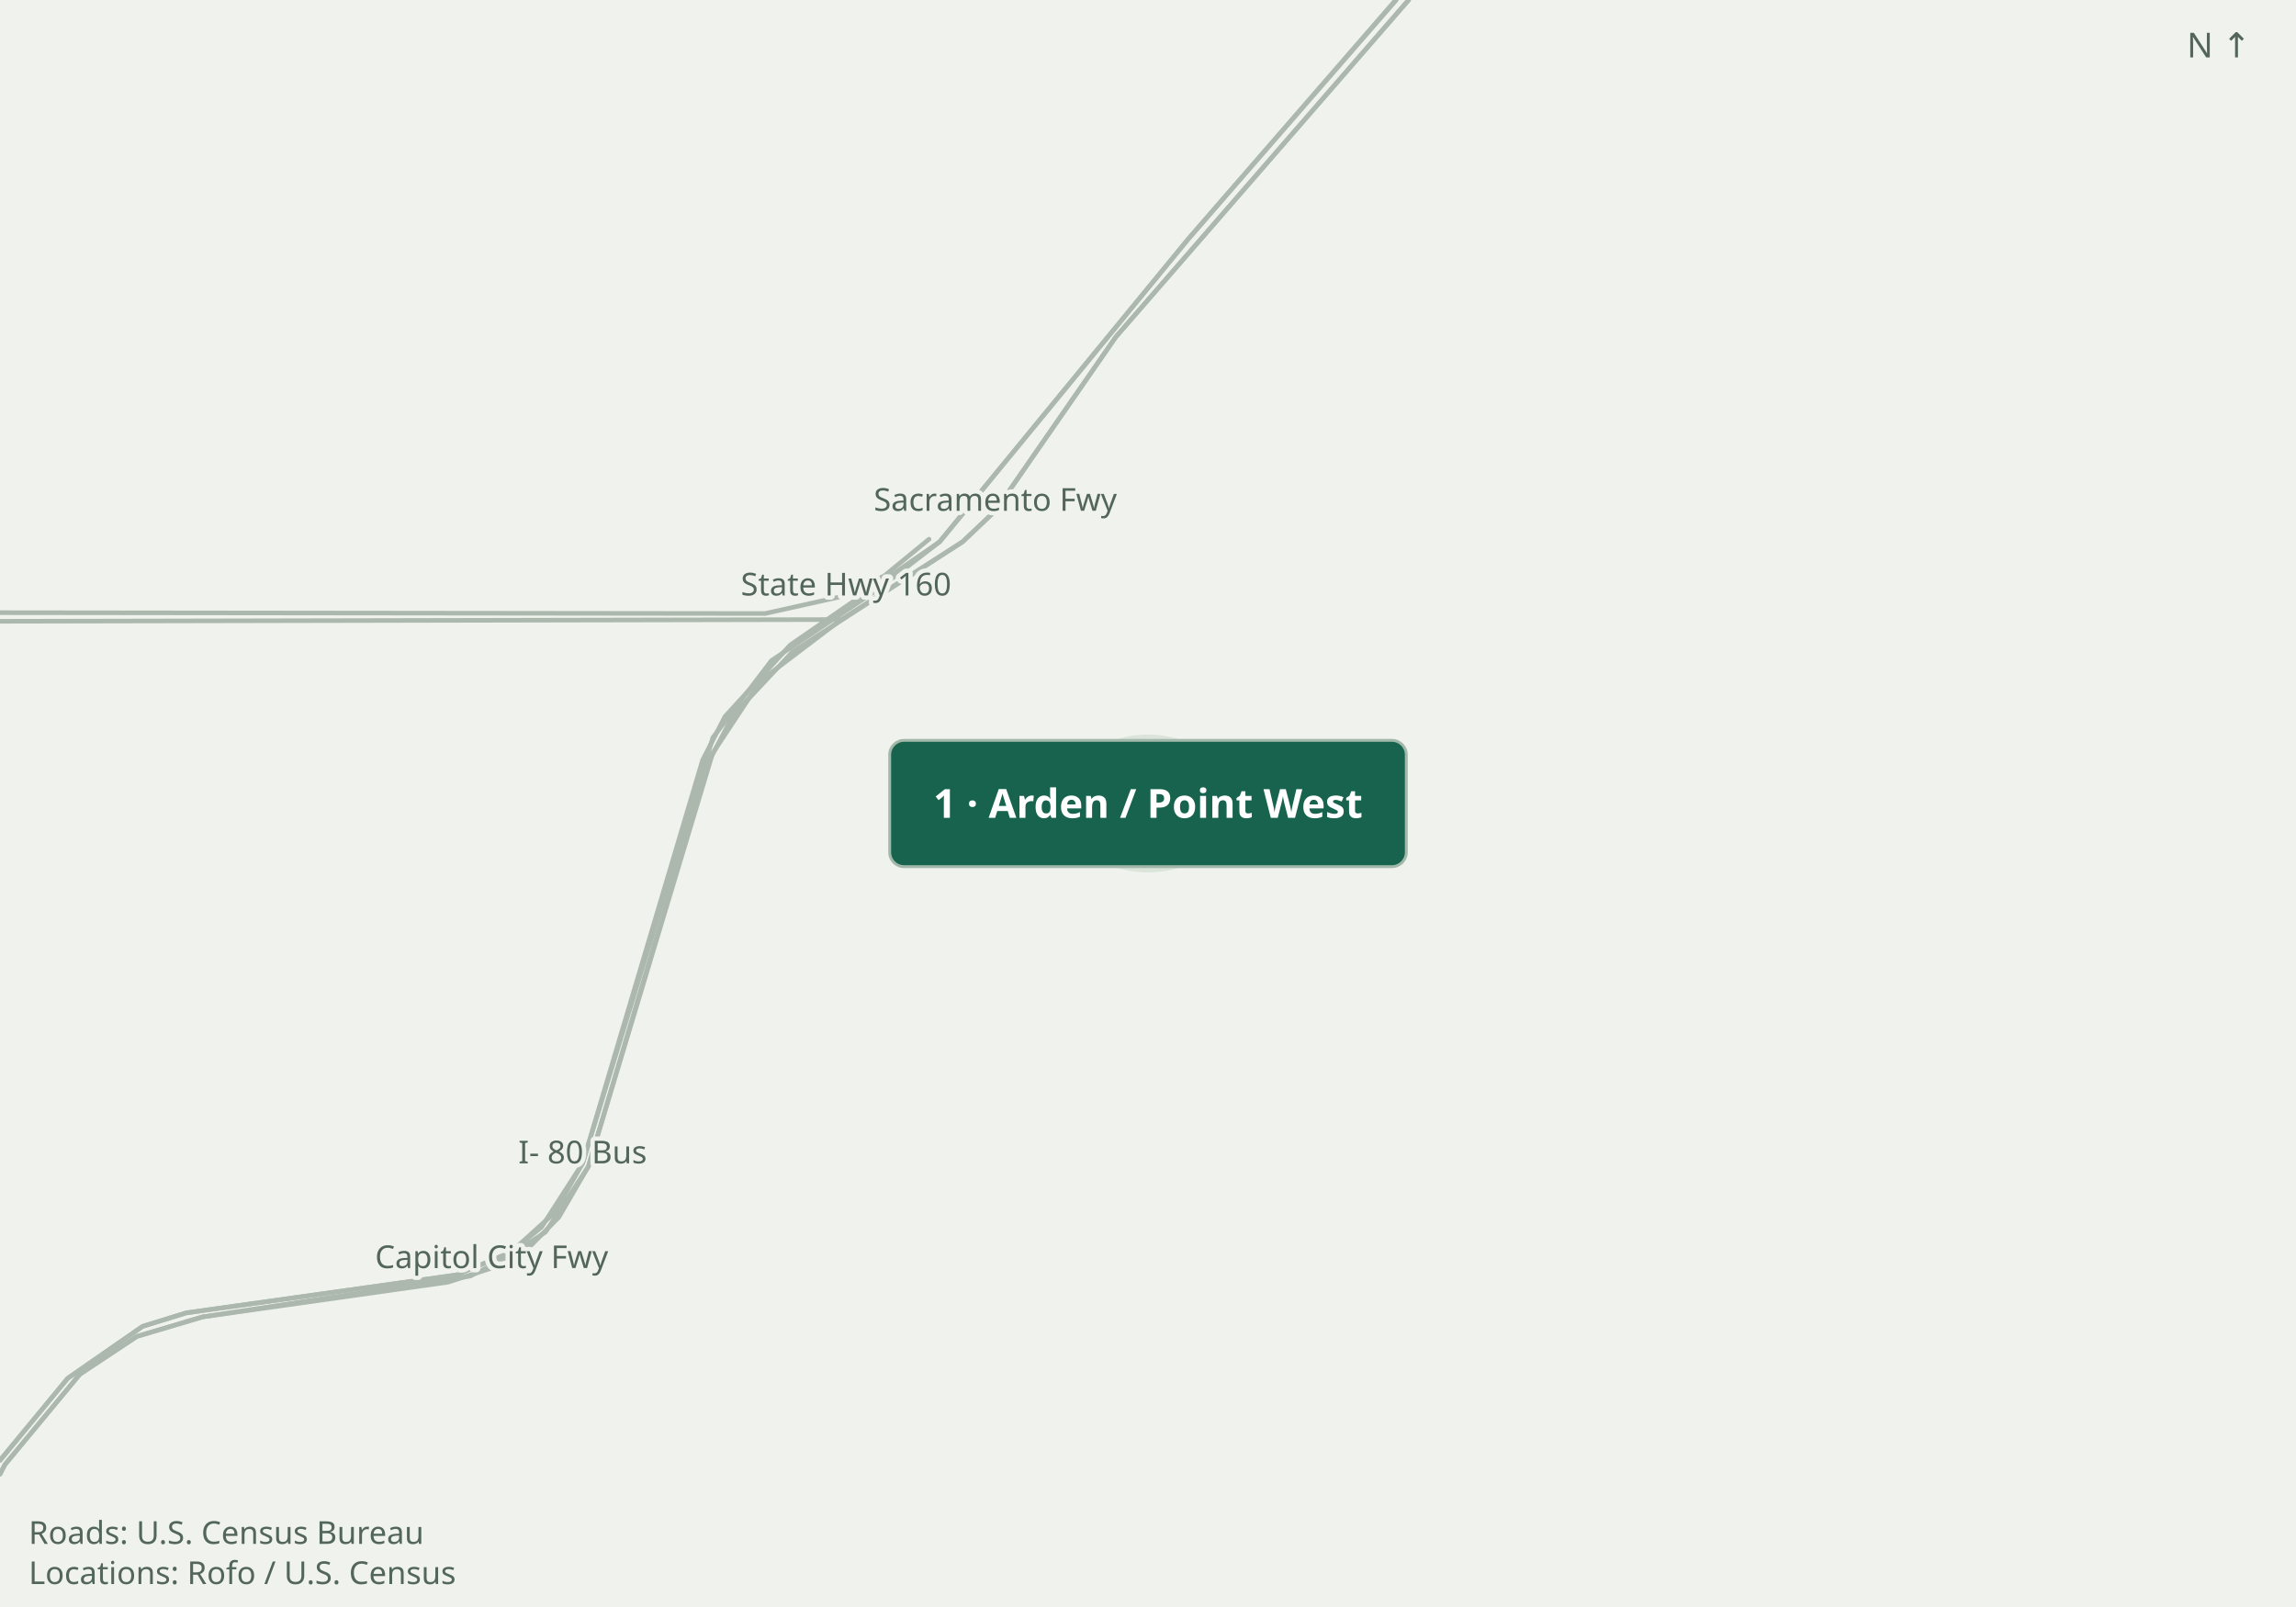
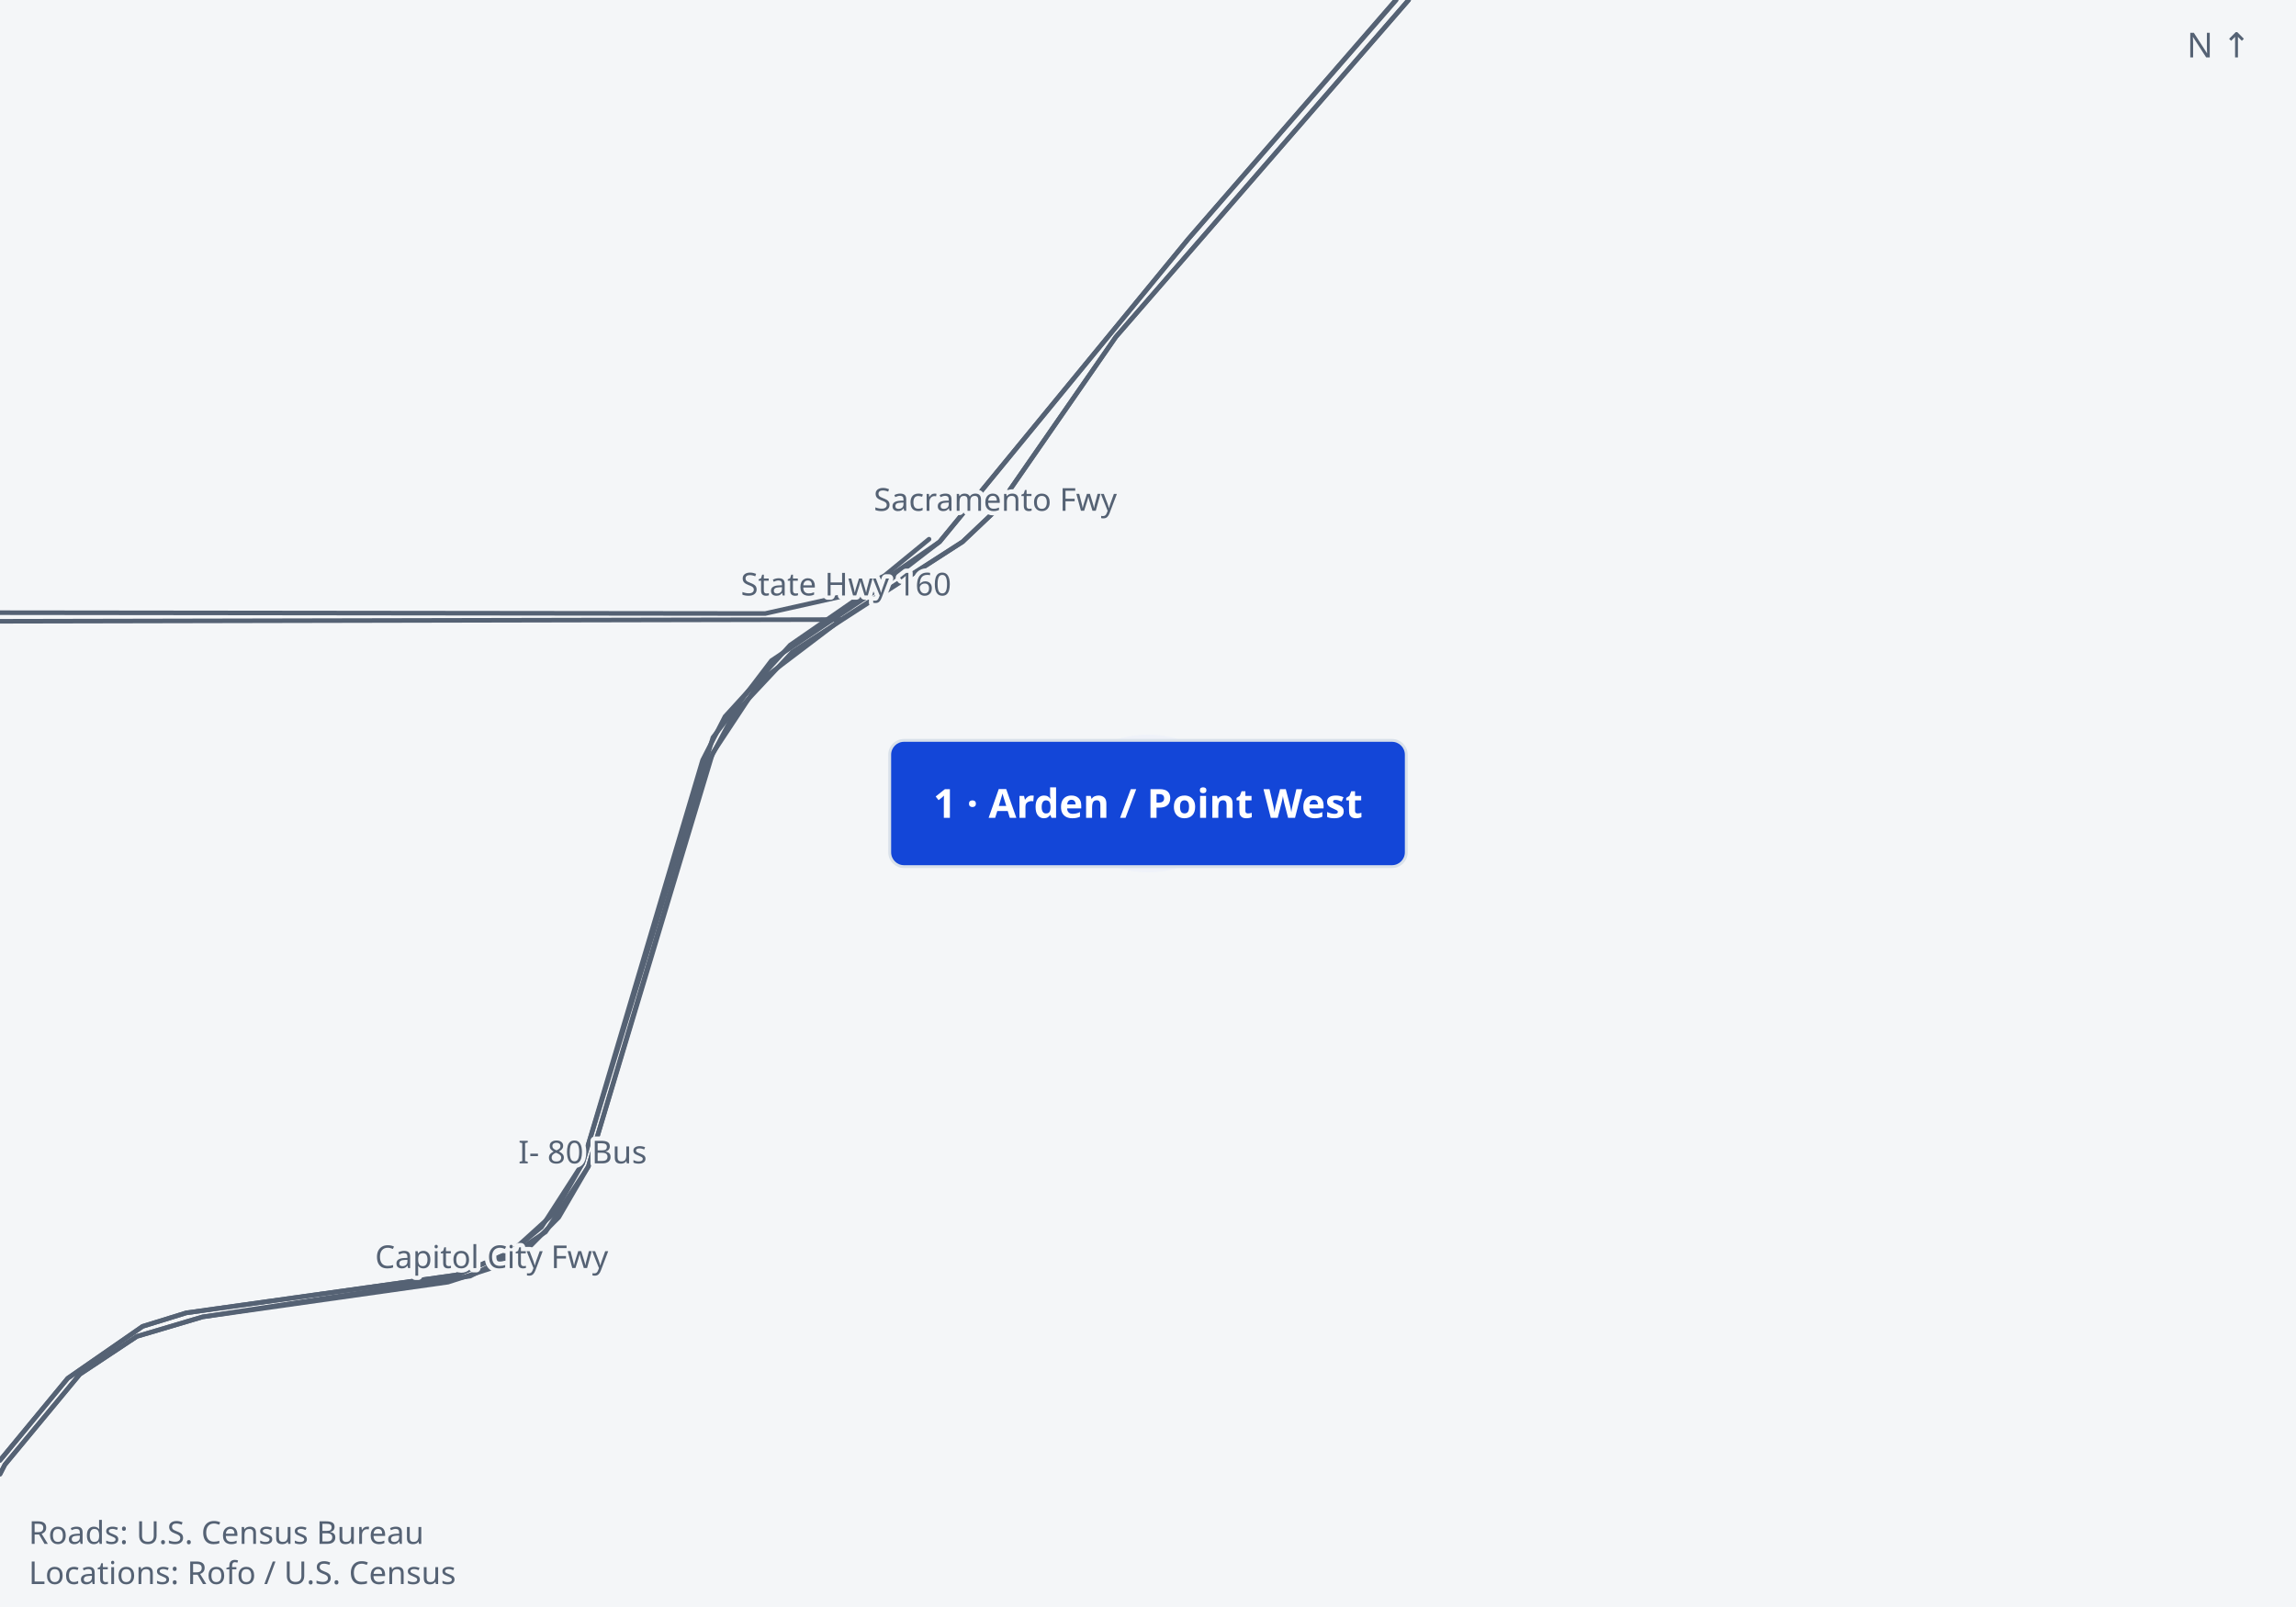
<svg xmlns="http://www.w3.org/2000/svg" viewBox="0 0 800 560" role="group" aria-label="Locate Arden / Point West">
-   <style>.rm-road{fill:none;stroke:#d0d8d0;stroke-width:.8;stroke-linecap:round}.rm-road--2{stroke:#acb8ae;stroke-width:1.6}.rm-halo{fill:#bed2c2;opacity:.45}.rm-anchor{fill:#17634d;stroke:#fff;stroke-width:1.4}.rm-leader{fill:none;stroke:#8fa69b;stroke-width:.8}.rm-marker{cursor:pointer}.rm-marker rect{fill:#f8f9f5;stroke:#a2b8aa;stroke-width:1}.rm-marker text{font:600 14px system-ui,sans-serif;fill:#285643;pointer-events:none}.rm-marker[aria-pressed=true] rect{fill:#17634d}.rm-marker[aria-pressed=true] text{fill:white}.rm-marker:focus rect{stroke:#102c24;stroke-width:4}.rm-road-label{font:11px system-ui,sans-serif;fill:#53665b;paint-order:stroke;stroke:#f0f2ed;stroke-width:3;stroke-linejoin:round}</style>
-   <rect width="800" height="560" fill="#f0f2ed" />
+   <style>.rm-road{fill:none;stroke:#d9e1ea;stroke-width:.8;stroke-linecap:round}.rm-road--2{stroke:#556274;stroke-width:1.6}.rm-halo{fill:#e9eefb;opacity:.45}.rm-anchor{fill:#1346d8;stroke:#fff;stroke-width:1.4}.rm-leader{fill:none;stroke:#556274;stroke-width:.8}.rm-marker{cursor:pointer}.rm-marker rect{fill:#ffffff;stroke:#d9e1ea;stroke-width:1}.rm-marker text{font:600 14px system-ui,sans-serif;fill:#1f2937;pointer-events:none}.rm-marker[aria-pressed=true] rect{fill:#1346d8}.rm-marker[aria-pressed=true] text{fill:white}.rm-marker:hover rect{stroke:#1346d8;stroke-width:2}.rm-marker:focus rect{stroke:#1346d8;stroke-width:4;paint-order:stroke;outline:2px solid #fff;outline-offset:2px}.rm-road-label{font:11px system-ui,sans-serif;fill:#556274;paint-order:stroke;stroke:#f4f6f8;stroke-width:3;stroke-linejoin:round}</style>
+   <rect width="800" height="560" fill="#f4f6f8" />
  <path d="M0.0,513.7L1.7,510.4L27.8,478.9L47.7,465.7L70.6,458.9L156.1,446.8L171.3,441.9L190.1,429.3L205.0,406.5L248.3,262.5L265.0,237.2L293.1,215.9" class="rm-road rm-road--2" />
  <path d="M0.0,508.9L23.6,480.3L49.7,462.2L64.9,457.5L159.0,444.3L178.1,436.3L188.7,427.6L203.0,405.4L248.4,257.0L268.8,230.2L306.1,205.2" class="rm-road rm-road--2" />
  <path d="M306.1,205.2L327.4,188.8L414.1,83.2L486.3,0.0" class="rm-road rm-road--2" />
-   <path d="M293.1,215.9L335.4,188.8L346.8,178.0L388.8,117.4L490.8,-0.0" class="rm-road rm-road--2" />
+   <path d="M293.1,215.9L335.4,188.8L346.8,178.0L388.8,117.4L490.8,0.0" class="rm-road rm-road--2" />
  <path d="M0.0,216.5L293.1,215.9" class="rm-road rm-road--2" />
  <path d="M0.0,213.5L266.6,213.8L294.8,207.5L308.2,200.6L323.7,187.9" class="rm-road rm-road--2" />
  <path d="M0.0,508.9L23.6,480.3L49.7,462.2L64.9,457.5L159.0,444.3L178.1,436.3L193.1,422.7L203.0,405.4L244.8,264.9L252.6,249.7L275.3,224.8L327.4,188.8L414.1,83.2L486.5,0.0" class="rm-road rm-road--2" />
-   <path d="M0.0,513.7L1.7,510.4L27.8,478.9L47.7,465.7L70.6,458.9L163.8,444.7L185.1,433.9L194.7,424.2L205.0,406.5L246.9,265.5L255.5,249.2L276.1,227.2L335.4,188.8L346.8,178.0L388.8,117.4L490.8,-0.0" class="rm-road rm-road--2" />
+   <path d="M0.0,513.7L1.7,510.4L27.8,478.9L47.7,465.7L70.6,458.9L163.8,444.7L185.1,433.9L194.7,424.2L205.0,406.5L246.9,265.5L255.5,249.2L276.1,227.2L335.4,188.8L346.8,178.0L388.8,117.4L490.8,0.0" class="rm-road rm-road--2" />
  <text x="171.3" y="441.9" text-anchor="middle" class="rm-road-label">Capitol City Fwy</text>
  <text x="346.8" y="178.0" text-anchor="middle" class="rm-road-label">Sacramento Fwy</text>
  <text x="294.8" y="207.5" text-anchor="middle" class="rm-road-label">State Hwy 160</text>
  <text x="203.0" y="405.4" text-anchor="middle" class="rm-road-label">I- 80 Bus</text>
  <g data-map-group="0">
    <ellipse cx="400.0" cy="280.0" rx="30" ry="24" class="rm-halo" />
    <path d="M400.0,280.0L400.0,280.0" class="rm-leader" />
    <circle cx="400.0" cy="280.0" r="3" class="rm-anchor" />
    <g class="rm-marker" data-rofo-choice="0" role="button" tabindex="0" aria-pressed="true" aria-label="Select 1: Arden / Point West">
      <rect x="310.0" y="258.0" width="180.0" height="44" rx="5" />
      <text x="400.0" y="285.0" text-anchor="middle">1 · Arden / Point West</text>
    </g>
  </g>
-   <text x="762" y="20" font-family="system-ui,sans-serif" font-size="12" fill="#53665b">N ↑</text>
-   <text x="10" y="538" font-family="system-ui,sans-serif" font-size="11" fill="#53665b">Roads: U.S. Census Bureau</text>
-   <text x="10" y="552" font-family="system-ui,sans-serif" font-size="11" fill="#53665b">Locations: Rofo / U.S. Census</text>
+   <text x="762" y="20" font-family="system-ui,sans-serif" font-size="12" fill="#556274">N ↑</text>
+   <text x="10" y="538" font-family="system-ui,sans-serif" font-size="11" fill="#556274">Roads: U.S. Census Bureau</text>
+   <text x="10" y="552" font-family="system-ui,sans-serif" font-size="11" fill="#556274">Locations: Rofo / U.S. Census</text>
</svg>
